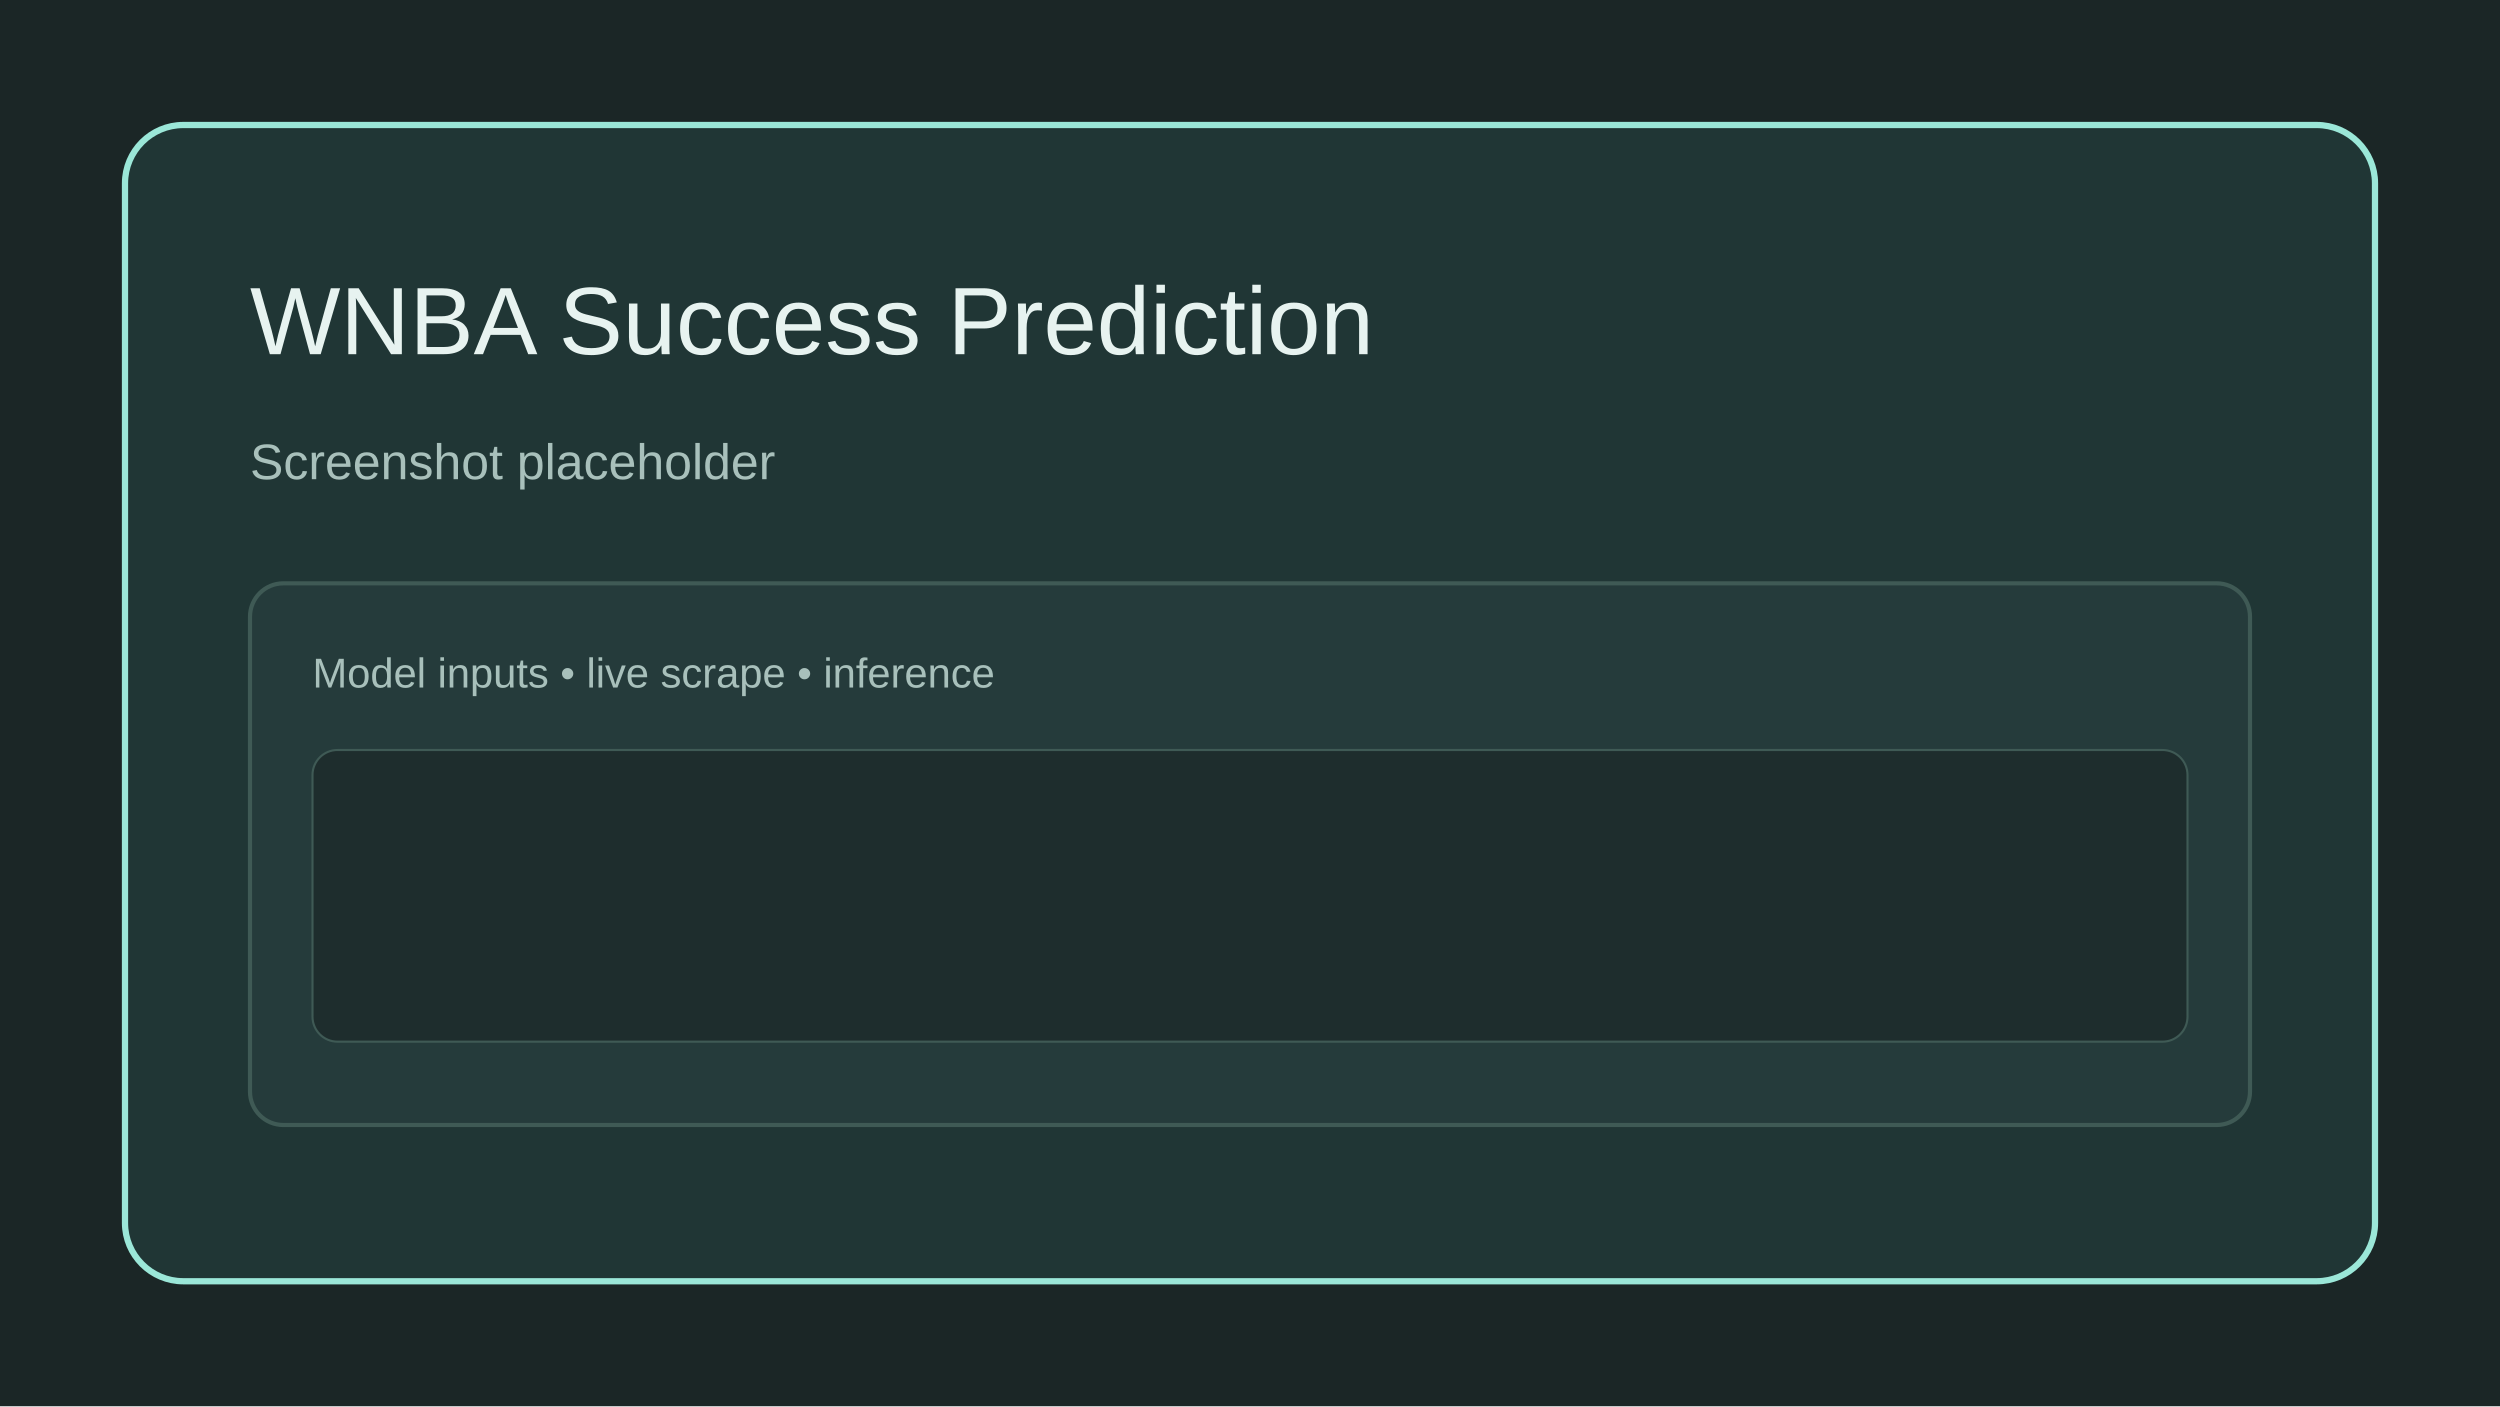
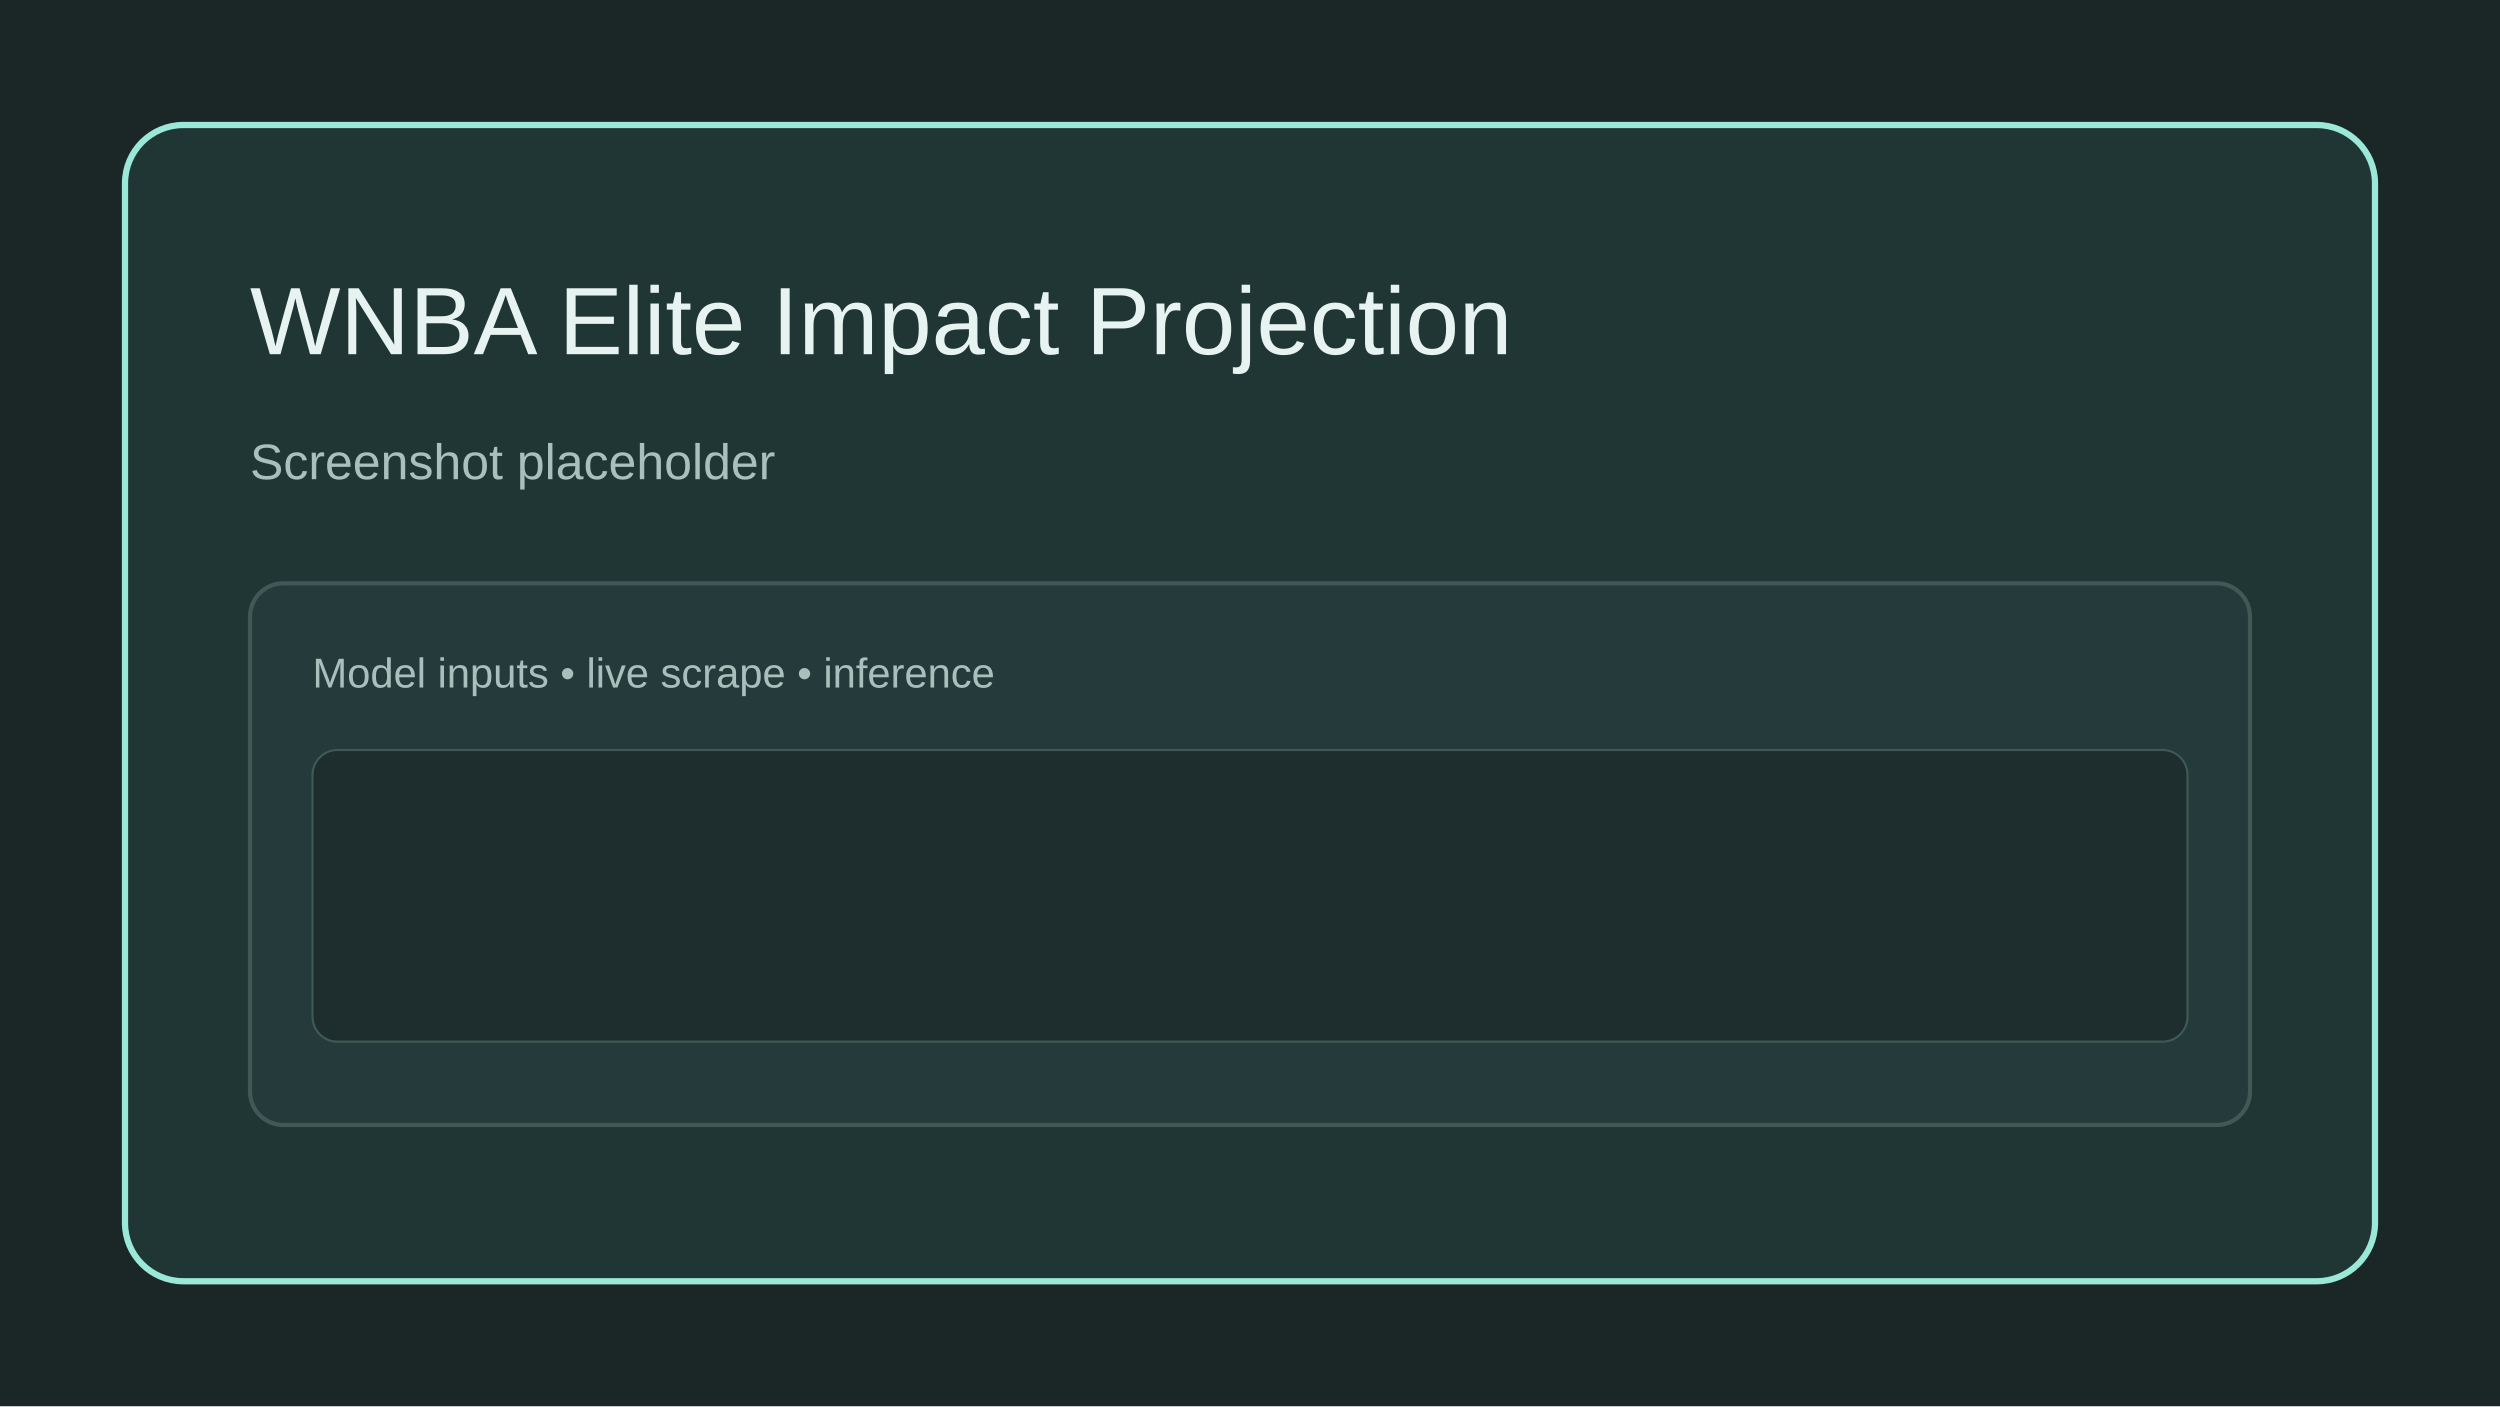
<svg xmlns="http://www.w3.org/2000/svg" width="1200" height="675" viewBox="0 0 1200 675">
  <rect width="1200" height="675" fill="#1b2626" />
  <rect x="60" y="60" width="1080" height="555" rx="28" fill="#203635" stroke="#9be7d8" stroke-width="3" />
-   <text x="120" y="170" font-size="46" fill="#e7f3f0" font-family="Arial, sans-serif">WNBA Success Prediction</text>
+   <text x="120" y="170" font-size="46" fill="#e7f3f0" font-family="Arial, sans-serif">WNBA Elite Impact Projection</text>
  <text x="120" y="230" font-size="24" fill="#a8c0bb" font-family="Arial, sans-serif">Screenshot placeholder</text>
  <rect x="120" y="280" width="960" height="260" rx="16" fill="#253b3b" stroke="#3f5a55" stroke-width="2" />
  <text x="150" y="330" font-size="20" fill="#a8c0bb" font-family="Arial, sans-serif">Model inputs • live scrape • inference</text>
  <rect x="150" y="360" width="900" height="140" rx="12" fill="#1e2d2d" stroke="#3f5a55" stroke-width="1" />
</svg>
